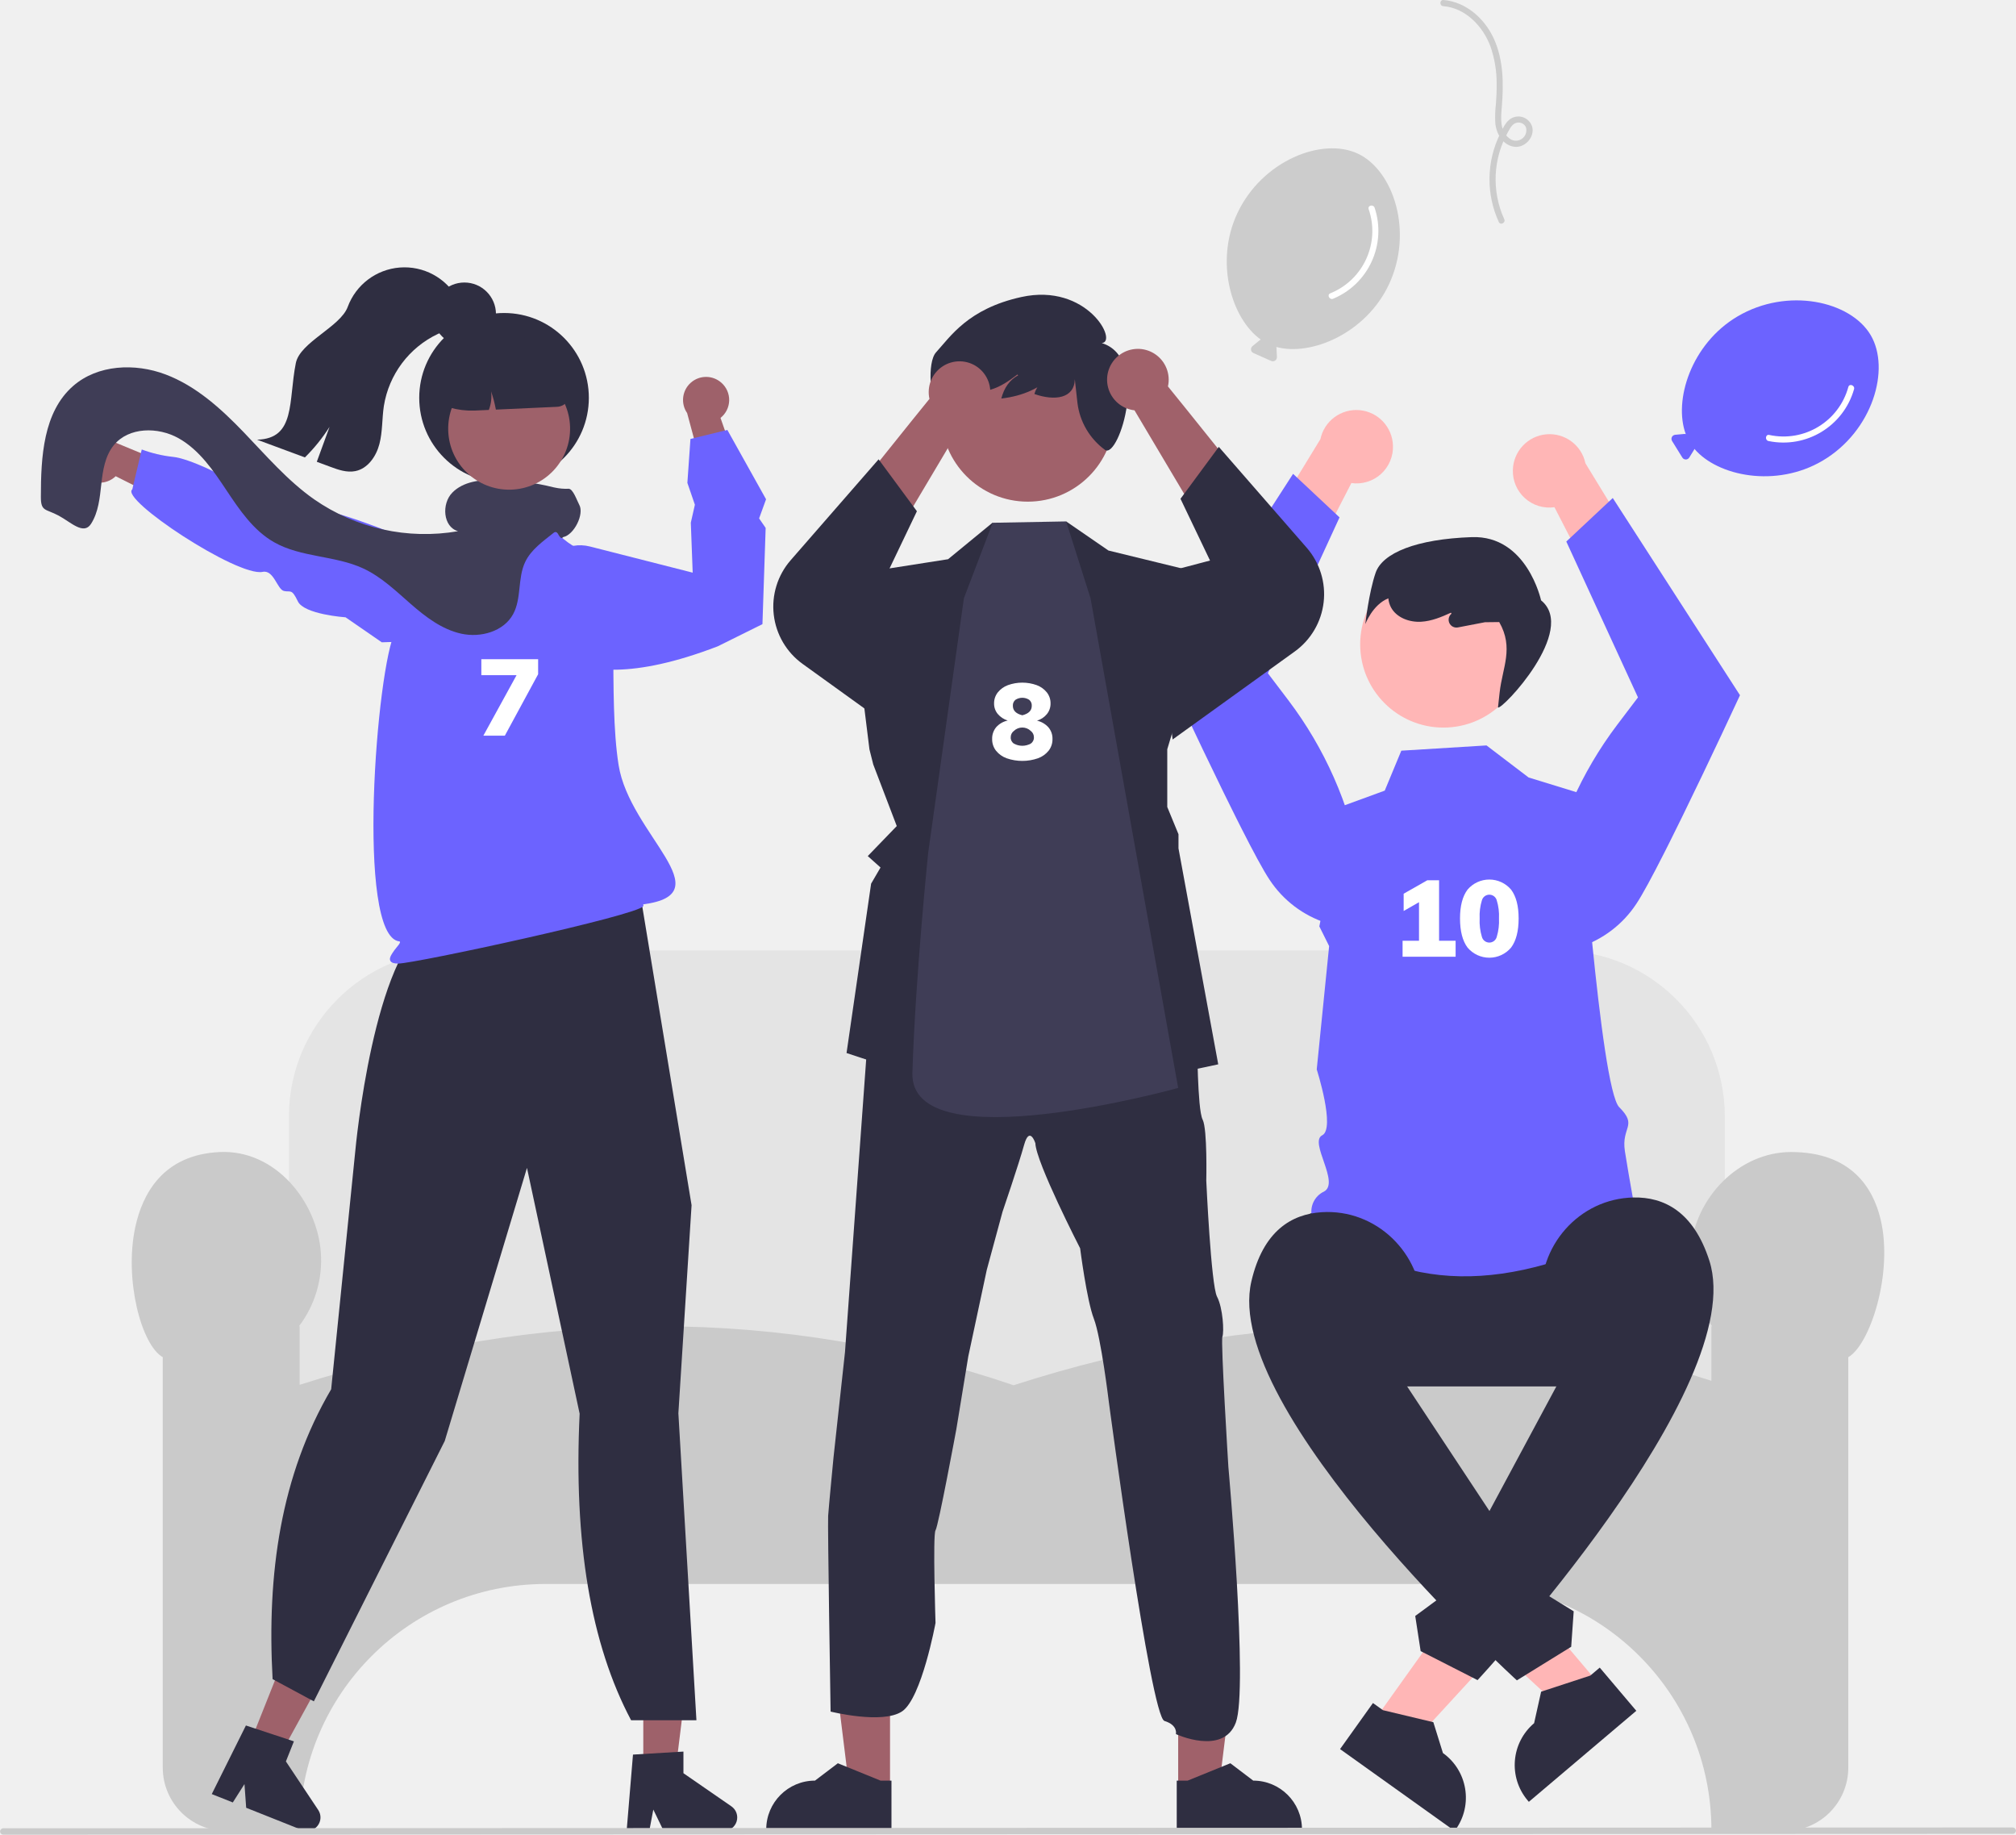
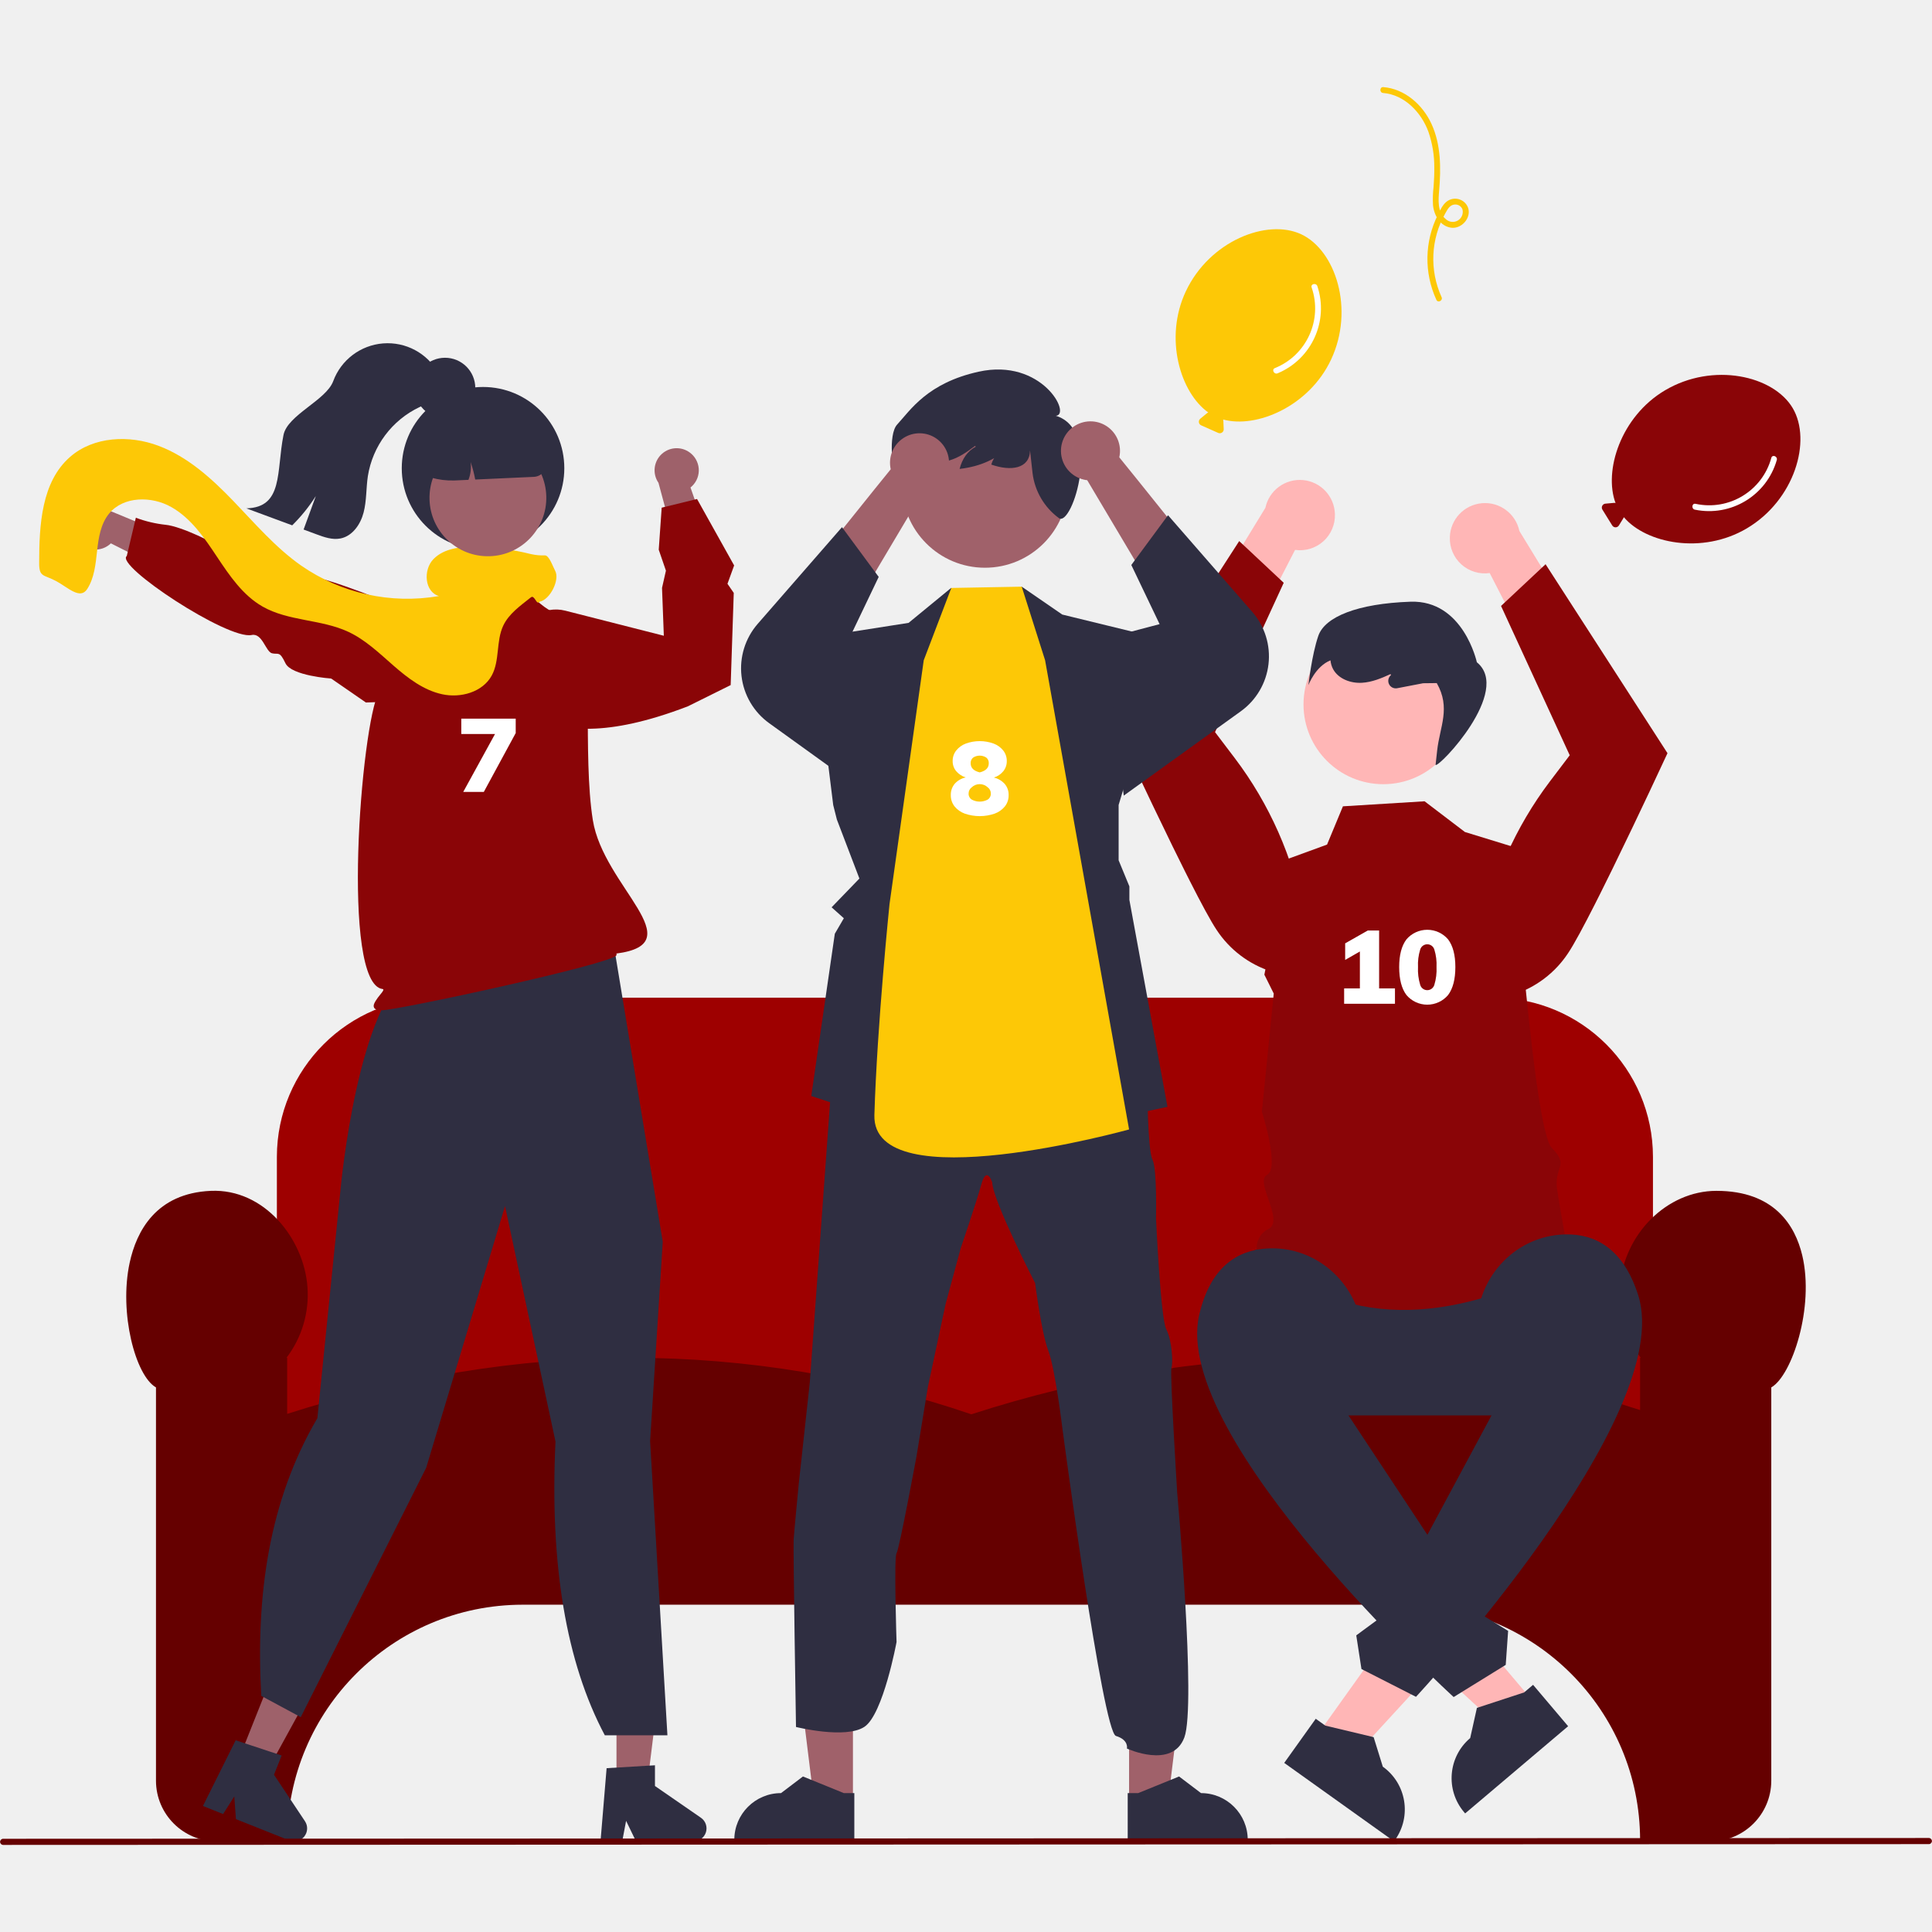
- <svg xmlns="http://www.w3.org/2000/svg" data-name="Layer 1" width="751.131" height="683.412" viewBox="0 0 751.131 683.412">
-   <path d="M874.578,687.361H323.579v-93.543h8.5v-69.626a61.944,61.944,0,0,1,61.874-61.874H805.204a61.944,61.944,0,0,1,61.874,61.874v69.626h7.5Z" transform="translate(-224.4343 -108.2938)" fill="#e4e4e4" />
-   <path d="M889.508,790.318h-27.429v-.5a91.604,91.604,0,0,0-91.5-91.5h-343a91.604,91.604,0,0,0-91.5,91.5v.5H308.649a23.597,23.597,0,0,1-23.571-23.571V613.836c-7.965-4.5-14.443-28.94-10.235-48.459,2.641-12.249,10.264-27.042,31.586-27.958,20.756-.893,36.161,18.593,37.538,37.351a40.454,40.454,0,0,1-8.148,27.548h.26v21.814c45.009-14.423,90.081-21.763,133.974-21.814a410.048,410.048,0,0,1,132.029,21.973c88.384-28.587,175.853-29.143,259.996-1.647V602.318h.26a40.454,40.454,0,0,1-8.148-27.548c1.509-20.574,18.339-37.329,37.516-37.351h.064c22.614,0,30.612,13.614,33.34,25.041,4.828,20.222-4.036,46.839-12.031,51.376V766.747A23.597,23.597,0,0,1,889.508,790.318Z" transform="translate(-224.4343 -108.2938)" fill="#cacaca" />
-   <polygon points="511.829 641.106 525.069 650.564 567.85 603.997 548.309 590.039 511.829 641.106" fill="#ffb6b6" />
-   <path d="M735.974,742.665,739.701,745.327l18.776,4.477,3.571,11.487.001.001a20.422,20.422,0,0,1,4.746,28.486l-.386.54-42.69-30.496Z" transform="translate(-224.4343 -108.2938)" fill="#2f2e41" />
-   <path d="M825.982,624.727H728.766a34.193,34.193,0,0,1,0-68.387H825.982a34.193,34.193,0,0,1,0,68.387Z" transform="translate(-224.4343 -108.2938)" fill="#2f2e41" />
-   <path d="M778.286,385.962l15.681,11.94,18.911,5.811s7.818,109.971,14.862,117.016.691,7.234,2.107,16.385,4.856,27.91,4.856,27.91c-47.55,25.17-88.543,25.846-121.471-3.608a8.202,8.202,0,0,1,4.475-9.257c6.128-3.252-5.649-18.429-.641-20.967s-2.036-24.552-2.036-24.552l4.621-45.93-3.651-7.342,8.91-44.925,15.46-5.646,6.176-14.879Z" transform="translate(-224.4343 -108.2938)" fill="#6c63ff" />
-   <path d="M788.109,283.29a13.593,13.593,0,0,0,15.497,13.939l22.099,42.955,12.312-21.876-22.873-37.437a13.667,13.667,0,0,0-27.035,2.419Z" transform="translate(-224.4343 -108.2938)" fill="#ffb6b6" />
-   <path d="M825.326,293.798l47.4,73.464-.156.338c-.179.387-10.913,23.569-21.313,44.802-1.602,3.27-3.195,6.493-4.741,9.581q-1.001,1.998-1.972,3.913c-4.368,8.612-8.185,15.73-10.463,19.111a40.122,40.122,0,0,1-21.261,16.128l-.219.056-.209-.087a20.361,20.361,0,0,1-12.117-22.398,144.22,144.22,0,0,1,26.761-60.504l7.684-10.129-26.704-58.057Z" transform="translate(-224.4343 -108.2938)" fill="#6c63ff" />
-   <path d="M743.433,274.29a13.593,13.593,0,0,1-15.497,13.939l-22.099,42.955L693.524,309.308l22.873-37.437a13.667,13.667,0,0,1,27.035,2.419Z" transform="translate(-224.4343 -108.2938)" fill="#ffb6b6" />
-   <path d="M706.216,284.798l-47.4,73.464.156.338c.179.387,10.913,23.569,21.313,44.802,1.602,3.27,3.195,6.493,4.741,9.581q1.001,1.998,1.972,3.913c4.368,8.612,8.185,15.73,10.463,19.111a40.122,40.122,0,0,0,21.261,16.128l.219.056.209-.087a20.361,20.361,0,0,0,12.117-22.398,144.22,144.22,0,0,0-26.761-60.504l-7.684-10.129,26.704-58.057Z" transform="translate(-224.4343 -108.2938)" fill="#6c63ff" />
-   <circle cx="537.799" cy="240.006" r="31.017" fill="#ffb6b6" />
-   <path d="M736.969,321.653c2.551-7.421,15.249-12.568,35.834-13.284,20.585-.716,25.806,23.543,25.806,23.543,13.742,11.148-14.674,40.993-16.049,39.918l.618-5.607c1.024-9.288,5.373-16.535-.158-26.214l-5.311.061-10.074,1.937a2.914,2.914,0,0,1-2.476-5.049l.092-.081-.229-.354c-3.549,1.628-7.206,3.138-11.085,3.366-4.365.257-9.137-1.481-11.227-5.321a8.941,8.941,0,0,1-1.003-3.402c-5.886,2.352-8.577,9.608-8.577,9.608S734.418,329.074,736.969,321.653Z" transform="translate(-224.4343 -108.2938)" fill="#2f2e41" />
-   <polygon points="596.305 627.912 583.887 638.426 537.423 595.534 555.749 580.016 596.305 627.912" fill="#ffb6b6" />
-   <path d="M834.098,745.56l-40.038,33.903-.429-.506a20.422,20.422,0,0,1,2.387-28.78l.001-.001,2.615-11.741,18.344-6.006,3.495-2.96Z" transform="translate(-224.4343 -108.2938)" fill="#2f2e41" />
-   <path d="M743.998,617.605l10.264-22.258c-.115-20.302-17.11-36.79-37.372-35.518-11.284.709-21.85,7.02-26.216,25.778-11.226,48.235,98.922,148.613,98.922,148.613L809.836,721.713l.933-13.214-11.335-6.986-.01-11.269-10.808-5.127Z" transform="translate(-224.4343 -108.2938)" fill="#2f2e41" />
-   <path d="M811.427,611.475l-12.686-18.654c-1.555-20.243,14.027-38.072,34.325-38.47,11.304-.222,22.354,5.2,28.247,23.535,15.154,47.149-86.367,156.244-86.367,156.244l-21.199-10.802L751.729,710.236l10.722-7.895-.917-11.232,10.35-5.998Z" transform="translate(-224.4343 -108.2938)" fill="#2f2e41" />
-   <path d="M766.774,458.717v5.96H747.014v-5.96h6.12V444.357l-5.72,3.28v-6.44l8.8-5h4.4v22.52Z" transform="translate(-224.4343 -108.2938)" fill="#fff" />
-   <path d="M771.233,461.277q-2.82-3.76-2.82-10.88,0-7,2.82-10.74a10.642,10.642,0,0,1,16.2,0q2.82,3.74,2.82,10.74,0,7.12-2.82,10.88a10.605,10.605,0,0,1-16.2,0Zm10.86-3.98a20.259,20.259,0,0,0,.84-6.9,19.59,19.59,0,0,0-.84-6.76,2.871,2.871,0,0,0-5.52,0,19.59,19.59,0,0,0-.84,6.76,20.259,20.259,0,0,0,.84,6.9,2.863,2.863,0,0,0,5.52,0Z" transform="translate(-224.4343 -108.2938)" fill="#fff" />
-   <polygon points="331.612 666.195 316.44 666.194 309.221 607.669 331.615 607.67 331.612 666.195" fill="#a0616a" />
-   <path d="M556.581,790.318l-46.659-.002v-.59a18.162,18.162,0,0,1,18.161-18.161h.001l8.523-6.466,15.902,6.467,4.073 0Z" transform="translate(-224.4343 -108.2938)" fill="#2f2e41" />
-   <polygon points="438.972 666.195 454.144 666.194 461.362 607.669 438.968 607.67 438.972 666.195" fill="#a0616a" />
-   <path d="M662.871,790.318l46.659-.002v-.59a18.162,18.162,0,0,0-18.161-18.161h-.001l-8.523-6.466L666.943,771.566l-4.073 0Z" transform="translate(-224.4343 -108.2938)" fill="#2f2e41" />
-   <path d="M532.988,672.956c.224-3.339,2.006-21.808,2.006-21.808l4.268-39.167L546.783,508.159l.491-6.796,39.401-7.564,26.929-12.91,32.008,10.232,24.923,9.346s.043,4.001.235,8.834c.256,6.327.704,14.083,1.771,16.1,1.782,3.564,1.334,22.693,1.334,22.693s1.771,38.921,4.001,43.189,2.678,13.155,2.006,14.937,2.23,48.524,2.23,48.524,7.448,82.716,2.775,95.188-22.332,4.302-22.332,4.302.854-3.329-4.268-4.897-20.72-118.855-20.72-118.855-2.902-24.048-5.569-30.941-5.121-26.257-5.121-26.257S610.403,541.234,610.19,534.106c0,0-2.155-6.668-4.193.672s-8.045,24.923-8.045,24.923L592.095,581.296,585.203,613.56,580.743,640.724s-6.679,36.051-7.746,37.609,0,34.494,0,34.494-5.164,28.049-12.462,32.947-26.632.078-26.632.078S532.764,676.295,532.988,672.956Z" transform="translate(-224.4343 -108.2938)" fill="#2f2e41" />
-   <polygon points="325.363 284.766 334.122 307.702 323.314 318.887 328.073 323.144 324.563 329.164 315.408 392.25 365.596 408.796 382.496 390.376 395.822 408.796 453.895 396.461 439.086 316.012 439.086 310.753 434.904 300.598 434.904 279.099 454.108 215.104 412.989 205.068 397.231 194.226 392.131 209.474 370.419 206.116 369.853 194.662 353.241 208.305 331.092 211.774 314.342 215.104 312.208 219.741 316.475 218.813 323.944 279.145 325.363 284.766" fill="#2f2e41" />
-   <path d="M583.57,331.133l10.718-28.111,27.377-.501,9.085,28.613,32.653,182.409s-100.035,27.858-99.021-5.629c1.067-35.208,5.881-81.977,5.881-81.977Z" transform="translate(-224.4343 -108.2938)" fill="#3f3d56" />
-   <circle cx="382.93" cy="154.614" r="32.251" fill="#a0616a" />
-   <path d="M573.212,239.512c5.251-5.715,11.818-16.176,31.71-20.568,24.579-5.428,36.194,16.776,29.996,17.14,18.125,5.489,6.482,42.997,1.286,39.851a1.527,1.527,0,0,1-.128-.1,25.531,25.531,0,0,1-10.198-17.42l-.986-8.876c-.141,7.222-7.522,8.177-15.063,5.517a9.461,9.461,0,0,1,6.684-6.581c-4.613,4.255-10.617,7.299-19.004,8.269,1.03-3.985,3.08-6.918,6.291-8.657l-.298-.292c-3.073,2.339-6.275,4.586-9.97,5.645-4.157,1.191-9.138.547-11.986-2.707a8.842,8.842,0,0,1-1.704-3.066c.616,5.719-3.22,12.248-6.2,11.127C571.162,258.313,569.717,243.317,573.212,239.512Z" transform="translate(-224.4343 -108.2938)" fill="#2f2e41" />
-   <path d="M647.128,261.13,676.459,310.475l21.679-10.239s-37.355-46.656-38.545-47.998a11.478,11.478,0,1,0-12.464,8.892Z" transform="translate(-224.4343 -108.2938)" fill="#a0616a" />
-   <path d="M661.329,383.755l45.52-32.792a26.308,26.308,0,0,0,4.453-38.633l-32.76-37.579-14.272,19.339,11,23-21.299,5.616Z" transform="translate(-224.4343 -108.2938)" fill="#2f2e41" />
-   <path d="M583.201,265.768l-29.331,49.345-21.679-10.239s37.355-46.656,38.545-47.998a11.478,11.478,0,1,1,12.464,8.892Z" transform="translate(-224.4343 -108.2938)" fill="#a0616a" />
-   <path d="M569,388.393,523.48,355.601a26.308,26.308,0,0,1-4.453-38.633L551.787,279.389l14.272,19.339-11,23,21.299,5.616Z" transform="translate(-224.4343 -108.2938)" fill="#2f2e41" />
-   <path d="M615.054,379.212a6.44,6.44,0,0,1,1.52,4.36,6.864,6.864,0,0,1-1.44,4.36,9.039,9.039,0,0,1-3.98,2.82,17.771,17.771,0,0,1-11.64,0,9.036,9.036,0,0,1-3.98-2.82,6.864,6.864,0,0,1-1.44-4.36,6.567,6.567,0,0,1,1.52-4.42,7.936,7.936,0,0,1,4.28-2.46,7.974,7.974,0,0,1-3.72-2.46,5.963,5.963,0,0,1-1.36-3.9,6.485,6.485,0,0,1,1.38-4.12,8.726,8.726,0,0,1,3.76-2.7,15.866,15.866,0,0,1,10.76,0,8.729,8.729,0,0,1,3.76,2.7,6.485,6.485,0,0,1,1.38,4.12,6.125,6.125,0,0,1-1.38,3.98,7.483,7.483,0,0,1-3.66,2.42A8.199,8.199,0,0,1,615.054,379.212Zm-6.6,6.08a2.616,2.616,0,0,0,1.2-2.32,2.921,2.921,0,0,0-1.16-2.4,4.54,4.54,0,0,0-6.32,0,2.919,2.919,0,0,0-1.16,2.4,2.616,2.616,0,0,0,1.2,2.32,6.482,6.482,0,0,0,6.24,0Zm-5.66-16.34a2.65,2.65,0,0,0-.98,2.26q0,2.64,3.52,3.52,3.519-.879,3.52-3.52a2.651,2.651,0,0,0-.98-2.26,4.728,4.728,0,0,0-5.08,0Z" transform="translate(-224.4343 -108.2938)" fill="#fff" />
-   <path d="M254.515,284.343a8.539,8.539,0,0,0,13.024,1.339l27.114,13.622-1.847-15.66-25.465-10.535a8.585,8.585,0,0,0-12.826,11.234Z" transform="translate(-224.4343 -108.2938)" fill="#9e616a" />
-   <path d="M366.685,347.55l-13.5-9.311s-15.46-1.048-17.785-5.963-2.717-3.262-5.196-3.85-3.758-7.985-7.913-7.113c-9.348,1.963-53.312-27.087-48.567-30.717l3.527-14.872a47.888,47.888,0,0,0,11.567,2.743c5.979.545,20.068,7.377,22.154,9.618s5.783,1.372,10.741,2.547,6.692,9.15,14.914,7.028c11.569-2.986,71.503,25.442,77.987,28.095,7.116,2.912,12.086,11.593,12.086,11.593l-1.959,8.262Z" transform="translate(-224.4343 -108.2938)" fill="#6c63ff" />
-   <polygon points="239.681 661.637 251.447 661.637 257.046 616.254 239.68 616.254 239.681 661.637" fill="#9e616a" />
-   <path d="M460.275,761.872l18.798-1.122v8.054L496.944,781.147a5.031,5.031,0,0,1-2.859,9.171H471.706l-3.857-7.966-1.506,7.966h-8.438Z" transform="translate(-224.4343 -108.2938)" fill="#2f2e41" />
-   <polygon points="92.211 651.641 103.143 655.993 125.13 615.898 108.996 609.476 92.211 651.641" fill="#9e616a" />
-   <path d="M316.058,751.028l17.88,5.91-2.979,7.483,12.04,18.077a5.031,5.031,0,0,1-6.048,7.463l-20.793-8.277-.638-8.828L311.175,779.7l-7.84-3.121Z" transform="translate(-224.4343 -108.2938)" fill="#2f2e41" />
-   <path d="M440.398,634.886l-19.62-91.562L390.139,645.057l-48.514,96.469-.257.512-15.367-8.274c-2.169-39.171,2.982-75.877,21.822-107.974l8.921-88.099c.273-3.01,6.928-73.681,27.999-86.213l6.171-14.071,61.375-15.158.223.252a46.921,46.921,0,0,1,11.243,23.566L482.095,557.169l.01.062L477.188,634.737l6.726,114.346-24.338,0Q436.991,706.587,440.398,634.886Z" transform="translate(-224.4343 -108.2938)" fill="#2f2e41" />
-   <path d="M493.233,250.878a8.539,8.539,0,0,1-.347,13.088L502.908,292.607l-15.292-3.846-7.173-26.608a8.585,8.585,0,0,1,12.79-11.275Z" transform="translate(-224.4343 -108.2938)" fill="#9e616a" />
-   <path d="M372.823,467.217c-1.653,0-2.592-.324-2.955-1.019-.533-1.02.392-2.353,1.464-3.897.748-1.076,2.931-3.214,1.857-3.346-16.281-1.988-8.466-102.369-1.41-115.638,1.434-2.696-.083-6.832,1.531-11.407,4.41-12.495,10.43-16.335,22.422-23.984q1.46-.932,3.041-1.946c1.363-.876,1.287-3.781,1.207-6.857-.089-3.419-.182-6.954,1.493-9.164l.109-.144.176-.041c4.051-.936,17.675-2.675,25.744.013l.111.038.083.083c1.917,1.917,2.091,5.629,2.26,9.219.138,2.948.269,5.731,1.354,6.94,8.29,9.241,17.692,9.061,17.788,9.059l.466-.014.046.463c5.812,11.063,1.261,52.148,5.301,77.669,4.104,25.928,39.157,47.999,9.143,51.918a.65.65,0,0,1,.02.674C462.261,449.225,379.053,467.217,372.823,467.217Zm90.397-21.51Z" transform="translate(-224.4343 -108.2938)" fill="#6c63ff" />
-   <path d="M508.509,340.786l-16.659,8.263c-32.102,12.331-48.879,9.328-57.308,4.64-8.994-5.002-10.553-12.671-10.614-12.995l-.005-.156,2.055-16.278a14.705,14.705,0,0,1,18.215-12.408l38.327,9.754-.699-18.605,1.516-6.699-2.796-8.143,1.146-16.354,13.748-3.365,14.421,25.83-2.591,7.129,2.441,3.549-.005.165Z" transform="translate(-224.4343 -108.2938)" fill="#6c63ff" />
-   <path d="M424.934,353.838v5.6l-12.4,22.88h-8l12.36-22.52H403.774v-5.96Z" transform="translate(-224.4343 -108.2938)" fill="#fff" />
-   <path d="M974.375,791.399l-748.75.307a1.191,1.191,0,0,1,0-2.381l748.75-.307a1.191,1.191,0,0,1,0,2.381Z" transform="translate(-224.4343 -108.2938)" fill="#cacaca" />
-   <path d="M741.917,214.269c9.211-19.584,1.757-42.478-11.552-48.738s-35.697,2.598-44.908,22.183c-8.526,18.128-2.175,39.36,8.757,47.095a1.503,1.503,0,0,0-.506.262l-2.627,2.163a1.522,1.522,0,0,0,.35,2.565l6.625,2.944a1.522,1.522,0,0,0,2.138-1.46l-.155-3.399a1.506,1.506,0,0,0-.065-.348C712.916,241.092,733.373,232.436,741.917,214.269Z" transform="translate(-224.4343 -108.2938)" fill="#ccc" />
-   <path d="M734.373,186.181a25.037,25.037,0,0,1-14.302,31.376c-1.355.564-.273,2.575,1.073,2.015a27.376,27.376,0,0,0,15.457-33.89C736.141,184.299,733.909,184.788,734.373,186.181Z" transform="translate(-224.4343 -108.2938)" fill="#fff" />
-   <path d="M903.524,279.89c18.638-11,25.366-34.118,17.89-46.784s-30.966-17.949-49.604-6.948c-17.252,10.182-23.956,31.305-19.275,43.852a1.503,1.503,0,0,0-.566-.069l-3.389.309a1.522,1.522,0,0,0-1.155,2.317l3.818,6.163a1.522,1.522,0,0,0,2.589-.003l1.786-2.897a1.506,1.506,0,0,0,.142-.325C864.454,285.732,886.235,290.095,903.524,279.89Z" transform="translate(-224.4343 -108.2938)" fill="#6c63ff" />
-   <path d="M913.1,252.429A25.037,25.037,0,0,1,883.617,270.309c-1.438-.297-1.676,1.974-.247,2.269a27.376,27.376,0,0,0,31.853-19.308C915.621,251.869,913.502,251.017,913.1,252.429Z" transform="translate(-224.4343 -108.2938)" fill="#fff" />
-   <path d="M784.89,189.939a35.915,35.915,0,0,1,1.48-32.616c.8-1.39,1.597-3.072,3.351-3.339a2.976,2.976,0,0,1,3.268,1.754,3.9,3.9,0,0,1-6.445,3.889c-3.326-2.679-2.903-7.395-2.584-11.191.729-8.649.717-17.729-2.962-25.779-3.405-7.448-10.354-13.678-18.748-14.358-1.469-.119-1.552,2.163-.09,2.281,8.325.675,14.839,7.533,17.606,15.04a41.895,41.895,0,0,1,2.299,14.054c.026,2.454-.087,4.908-.276,7.355a40.593,40.593,0,0,0-.224,7.189c.391,3.914,2.759,8.11,6.99,8.735,3.948.583,7.804-3.546,6.736-7.471a5.358,5.358,0,0,0-8.577-2.543c-1.482,1.238-2.446,3.364-3.292,5.063a38.2,38.2,0,0,0-.546,33.011c.626,1.33,2.639.254,2.015-1.073Z" transform="translate(-224.4343 -108.2938)" fill="#ccc" />
-   <path d="M440.271,296.354c-.86-1.57-2.34-6.06-4-6a19.799,19.799,0,0,1-5.06-.43c-.18-.03-.36-.07-.53-.11a94.476,94.476,0,0,0-21.43-2.8c-5.83-.08-12.23.62-16.3,4.79-4.07,4.17-3.47,12.77,2.14,14.36a72.329,72.329,0,0,1-53.64-11.89c-9.93-6.98-17.89-16.33-26.31-25.07-8.42-8.75-17.7-17.16-29.05-21.44-11.36-4.29-25.25-3.69-34.4,4.3-11.16,9.74-12.02,26.5-12.03,41.31-.01,5.54,1.72,4.37,6.61,6.98,4.54,2.42,9.31,7.4,12.08,3.07,2.77-4.33,3.26-9.68,3.83-14.79.56-5.11,1.39-10.49,4.63-14.48,5.57-6.86,16.54-6.93,24.23-2.58,7.69,4.35,12.86,11.96,17.75,19.32,4.89,7.35,10.05,14.98,17.73,19.36,10.09,5.75,22.76,4.9,33.29,9.8,6.69,3.12,12.1,8.35,17.65,13.2,5.56,4.85,11.65,9.52,18.86,11.09,7.2,1.58,15.75-.8,19.29-7.27,3.19-5.85,1.63-13.34,4.47-19.38,2.19-4.66,6.66-7.75,10.69-10.97,1.66-1.33,2.09,3.25,3.5,1.63C438.341,307.544,442.161,299.804,440.271,296.354Z" transform="translate(-224.4343 -108.2938)" fill="#3f3d56" />
-   <circle cx="187.797" cy="148.188" r="31.598" fill="#2f2e41" />
-   <circle cx="414.132" cy="267.99" r="22.708" transform="translate(-231.8582 -96.45725) rotate(-1.62294)" fill="#9e616a" />
-   <path d="M414.352,233.358l-9.205.261a21.91,21.91,0,0,0-21.264,22.496l.006.204.168.105a29.052,29.052,0,0,0,16.906,4.81l.517-.015,5.086-.23a14.052,14.052,0,0,0,.832-6.929,46.742,46.742,0,0,1,1.794,6.808l22.822-1.039a5.097,5.097,0,0,0,4.843-5.214A21.91,21.91,0,0,0,414.352,233.358Z" transform="translate(-224.4343 -108.2938)" fill="#2f2e41" />
-   <path d="M396.008,227.66c-2.078,2.562-5.414,3.63-8.411,5.017a35.969,35.969,0,0,0-20.144,26.859c-.706,4.705-.459,9.547-1.655,14.148-1.188,4.601-4.323,9.17-8.982,10.095-3.152.631-6.363-.502-9.376-1.626q-2.486-.918-4.972-1.844,2.382-6.506,4.755-13.012a65.232,65.232,0,0,1-9.181,11.38q-8.91-3.302-17.835-6.604c14.476-.355,11.608-14.336,14.447-28.526,1.56-7.797,16.568-13.472,19.331-20.927a22.557,22.557,0,0,1,40.84-3.213C397.83,220.507,398.047,225.131,396.008,227.66Z" transform="translate(-224.4343 -108.2938)" fill="#2f2e41" />
-   <circle cx="173.021" cy="116.998" r="11.766" fill="#2f2e41" />
+ <svg xmlns="http://www.w3.org/2000/svg" id="SvgjsSvg1112" width="288" height="288" version="1.1">
+   <defs id="SvgjsDefs1113" />
+   <g id="SvgjsG1114">
+     <svg width="288" height="288" data-name="Layer 1" viewBox="0 0 751.131 683.412">
+       <path fill="#9e0000" d="M874.578,687.361H323.579v-93.543h8.5v-69.626a61.944,61.944,0,0,1,61.874-61.874H805.204a61.944,61.944,0,0,1,61.874,61.874v69.626h7.5Z" transform="translate(-224.434 -108.294)" class="colore4e4e4 svgShape" />
+       <path fill="#650000" d="M889.508,790.318h-27.429v-.5a91.604,91.604,0,0,0-91.5-91.5h-343a91.604,91.604,0,0,0-91.5,91.5v.5H308.649a23.597,23.597,0,0,1-23.571-23.571V613.836c-7.965-4.5-14.443-28.94-10.235-48.459,2.641-12.249,10.264-27.042,31.586-27.958,20.756-.893,36.161,18.593,37.538,37.351a40.454,40.454,0,0,1-8.148,27.548h.26v21.814c45.009-14.423,90.081-21.763,133.974-21.814a410.048,410.048,0,0,1,132.029,21.973c88.384-28.587,175.853-29.143,259.996-1.647V602.318h.26a40.454,40.454,0,0,1-8.148-27.548c1.509-20.574,18.339-37.329,37.516-37.351h.064c22.614,0,30.612,13.614,33.34,25.041,4.828,20.222-4.036,46.839-12.031,51.376V766.747A23.597,23.597,0,0,1,889.508,790.318Z" transform="translate(-224.434 -108.294)" class="colorcacaca svgShape" />
+       <polygon fill="#ffb6b6" points="511.829 641.106 525.069 650.564 567.85 603.997 548.309 590.039 511.829 641.106" class="colorffb6b6 svgShape" />
+       <path fill="#2f2e41" d="M735.974 742.665L739.701 745.327l18.776 4.477 3.571 11.487.001.001a20.422 20.422 0 014.746 28.486l-.386.54-42.69-30.496zM825.982 624.727H728.766a34.193 34.193 0 010-68.387H825.982a34.193 34.193 0 010 68.387z" transform="translate(-224.434 -108.294)" class="color2f2e41 svgShape" />
+       <path fill="#8a0507" d="M778.286,385.962l15.681,11.94,18.911,5.811s7.818,109.971,14.862,117.016.691,7.234,2.107,16.385,4.856,27.91,4.856,27.91c-47.55,25.17-88.543,25.846-121.471-3.608a8.202,8.202,0,0,1,4.475-9.257c6.128-3.252-5.649-18.429-.641-20.967s-2.036-24.552-2.036-24.552l4.621-45.93-3.651-7.342,8.91-44.925,15.46-5.646,6.176-14.879Z" transform="translate(-224.434 -108.294)" class="color6c63ff svgShape" />
+       <path fill="#ffb6b6" d="M788.109,283.29a13.593,13.593,0,0,0,15.497,13.939l22.099,42.955,12.312-21.876-22.873-37.437a13.667,13.667,0,0,0-27.035,2.419Z" transform="translate(-224.434 -108.294)" class="colorffb6b6 svgShape" />
+       <path fill="#8a0507" d="M825.326,293.798l47.4,73.464-.156.338c-.179.387-10.913,23.569-21.313,44.802-1.602,3.27-3.195,6.493-4.741,9.581q-1.001,1.998-1.972,3.913c-4.368,8.612-8.185,15.73-10.463,19.111a40.122,40.122,0,0,1-21.261,16.128l-.219.056-.209-.087a20.361,20.361,0,0,1-12.117-22.398,144.22,144.22,0,0,1,26.761-60.504l7.684-10.129-26.704-58.057Z" transform="translate(-224.434 -108.294)" class="color6c63ff svgShape" />
+       <path fill="#ffb6b6" d="M743.433,274.29a13.593,13.593,0,0,1-15.497,13.939l-22.099,42.955L693.524,309.308l22.873-37.437a13.667,13.667,0,0,1,27.035,2.419Z" transform="translate(-224.434 -108.294)" class="colorffb6b6 svgShape" />
+       <path fill="#8a0507" d="M706.216,284.798l-47.4,73.464.156.338c.179.387,10.913,23.569,21.313,44.802,1.602,3.27,3.195,6.493,4.741,9.581q1.001,1.998,1.972,3.913c4.368,8.612,8.185,15.73,10.463,19.111a40.122,40.122,0,0,0,21.261,16.128l.219.056.209-.087a20.361,20.361,0,0,0,12.117-22.398,144.22,144.22,0,0,0-26.761-60.504l-7.684-10.129,26.704-58.057Z" transform="translate(-224.434 -108.294)" class="color6c63ff svgShape" />
+       <circle cx="537.799" cy="240.006" r="31.017" fill="#ffb6b6" class="colorffb6b6 svgShape" />
+       <path fill="#2f2e41" d="M736.969,321.653c2.551-7.421,15.249-12.568,35.834-13.284,20.585-.716,25.806,23.543,25.806,23.543,13.742,11.148-14.674,40.993-16.049,39.918l.618-5.607c1.024-9.288,5.373-16.535-.158-26.214l-5.311.061-10.074,1.937a2.914,2.914,0,0,1-2.476-5.049l.092-.081-.229-.354c-3.549,1.628-7.206,3.138-11.085,3.366-4.365.257-9.137-1.481-11.227-5.321a8.941,8.941,0,0,1-1.003-3.402c-5.886,2.352-8.577,9.608-8.577,9.608S734.418,329.074,736.969,321.653Z" transform="translate(-224.434 -108.294)" class="color2f2e41 svgShape" />
+       <polygon fill="#ffb6b6" points="596.305 627.912 583.887 638.426 537.423 595.534 555.749 580.016 596.305 627.912" class="colorffb6b6 svgShape" />
+       <path fill="#2f2e41" d="M834.098 745.56l-40.038 33.903-.429-.506a20.422 20.422 0 012.387-28.78l.001-.001 2.615-11.741 18.344-6.006 3.495-2.96zM743.998 617.605l10.264-22.258c-.115-20.302-17.11-36.79-37.372-35.518-11.284.709-21.85 7.02-26.216 25.778-11.226 48.235 98.922 148.613 98.922 148.613L809.836 721.713l.933-13.214-11.335-6.986-.01-11.269-10.808-5.127z" transform="translate(-224.434 -108.294)" class="color2f2e41 svgShape" />
+       <path fill="#2f2e41" d="M811.427,611.475l-12.686-18.654c-1.555-20.243,14.027-38.072,34.325-38.47,11.304-.222,22.354,5.2,28.247,23.535,15.154,47.149-86.367,156.244-86.367,156.244l-21.199-10.802L751.729,710.236l10.722-7.895-.917-11.232,10.35-5.998Z" transform="translate(-224.434 -108.294)" class="color2f2e41 svgShape" />
+       <path fill="#ffffff" d="M766.774 458.717v5.96H747.014v-5.96h6.12V444.357l-5.72 3.28v-6.44l8.8-5h4.4v22.52zM771.233 461.277q-2.82-3.76-2.82-10.88 0-7 2.82-10.74a10.642 10.642 0 0116.2 0q2.82 3.74 2.82 10.74 0 7.12-2.82 10.88a10.605 10.605 0 01-16.2 0zm10.86-3.98a20.259 20.259 0 00.84-6.9 19.59 19.59 0 00-.84-6.76 2.871 2.871 0 00-5.52 0 19.59 19.59 0 00-.84 6.76 20.259 20.259 0 00.84 6.9 2.863 2.863 0 005.52 0z" transform="translate(-224.434 -108.294)" class="colorfff svgShape" />
+       <polygon fill="#a0616a" points="331.612 666.195 316.44 666.194 309.221 607.669 331.615 607.67 331.612 666.195" class="colora0616a svgShape" />
+       <path fill="#2f2e41" d="M556.581,790.318l-46.659-.002v-.59a18.162,18.162,0,0,1,18.161-18.161h.001l8.523-6.466,15.902,6.467,4.073 0Z" transform="translate(-224.434 -108.294)" class="color2f2e41 svgShape" />
+       <polygon fill="#a0616a" points="438.972 666.195 454.144 666.194 461.362 607.669 438.968 607.67 438.972 666.195" class="colora0616a svgShape" />
+       <path fill="#2f2e41" d="M662.871 790.318l46.659-.002v-.59a18.162 18.162 0 00-18.161-18.161h-.001l-8.523-6.466L666.943 771.566l-4.073 0zM532.988 672.956c.224-3.339 2.006-21.808 2.006-21.808l4.268-39.167L546.783 508.159l.491-6.796 39.401-7.564 26.929-12.91 32.008 10.232 24.923 9.346s.043 4.001.235 8.834c.256 6.327.704 14.083 1.771 16.1 1.782 3.564 1.334 22.693 1.334 22.693s1.771 38.921 4.001 43.189 2.678 13.155 2.006 14.937 2.23 48.524 2.23 48.524 7.448 82.716 2.775 95.188-22.332 4.302-22.332 4.302.854-3.329-4.268-4.897-20.72-118.855-20.72-118.855-2.902-24.048-5.569-30.941-5.121-26.257-5.121-26.257S610.403 541.234 610.19 534.106c0 0-2.155-6.668-4.193.672s-8.045 24.923-8.045 24.923L592.095 581.296 585.203 613.56 580.743 640.724s-6.679 36.051-7.746 37.609 0 34.494 0 34.494-5.164 28.049-12.462 32.947-26.632.078-26.632.078S532.764 676.295 532.988 672.956z" transform="translate(-224.434 -108.294)" class="color2f2e41 svgShape" />
+       <polygon fill="#2f2e41" points="325.363 284.766 334.122 307.702 323.314 318.887 328.073 323.144 324.563 329.164 315.408 392.25 365.596 408.796 382.496 390.376 395.822 408.796 453.895 396.461 439.086 316.012 439.086 310.753 434.904 300.598 434.904 279.099 454.108 215.104 412.989 205.068 397.231 194.226 392.131 209.474 370.419 206.116 369.853 194.662 353.241 208.305 331.092 211.774 314.342 215.104 312.208 219.741 316.475 218.813 323.944 279.145 325.363 284.766" class="color2f2e41 svgShape" />
+       <path fill="#fdc806" d="M583.57,331.133l10.718-28.111,27.377-.501,9.085,28.613,32.653,182.409s-100.035,27.858-99.021-5.629c1.067-35.208,5.881-81.977,5.881-81.977Z" transform="translate(-224.434 -108.294)" class="color3f3d56 svgShape" />
+       <circle cx="382.93" cy="154.614" r="32.251" fill="#a0616a" class="colora0616a svgShape" />
+       <path fill="#2f2e41" d="M573.212,239.512c5.251-5.715,11.818-16.176,31.71-20.568,24.579-5.428,36.194,16.776,29.996,17.14,18.125,5.489,6.482,42.997,1.286,39.851a1.527,1.527,0,0,1-.128-.1,25.531,25.531,0,0,1-10.198-17.42l-.986-8.876c-.141,7.222-7.522,8.177-15.063,5.517a9.461,9.461,0,0,1,6.684-6.581c-4.613,4.255-10.617,7.299-19.004,8.269,1.03-3.985,3.08-6.918,6.291-8.657l-.298-.292c-3.073,2.339-6.275,4.586-9.97,5.645-4.157,1.191-9.138.547-11.986-2.707a8.842,8.842,0,0,1-1.704-3.066c.616,5.719-3.22,12.248-6.2,11.127C571.162,258.313,569.717,243.317,573.212,239.512Z" transform="translate(-224.434 -108.294)" class="color2f2e41 svgShape" />
+       <path fill="#a0616a" d="M647.128,261.13,676.459,310.475l21.679-10.239s-37.355-46.656-38.545-47.998a11.478,11.478,0,1,0-12.464,8.892Z" transform="translate(-224.434 -108.294)" class="colora0616a svgShape" />
+       <path fill="#2f2e41" d="M661.329,383.755l45.52-32.792a26.308,26.308,0,0,0,4.453-38.633l-32.76-37.579-14.272,19.339,11,23-21.299,5.616Z" transform="translate(-224.434 -108.294)" class="color2f2e41 svgShape" />
+       <path fill="#a0616a" d="M583.201,265.768l-29.331,49.345-21.679-10.239s37.355-46.656,38.545-47.998a11.478,11.478,0,1,1,12.464,8.892Z" transform="translate(-224.434 -108.294)" class="colora0616a svgShape" />
+       <path fill="#2f2e41" d="M569,388.393,523.48,355.601a26.308,26.308,0,0,1-4.453-38.633L551.787,279.389l14.272,19.339-11,23,21.299,5.616Z" transform="translate(-224.434 -108.294)" class="color2f2e41 svgShape" />
+       <path fill="#ffffff" d="M615.054,379.212a6.44,6.44,0,0,1,1.52,4.36,6.864,6.864,0,0,1-1.44,4.36,9.039,9.039,0,0,1-3.98,2.82,17.771,17.771,0,0,1-11.64,0,9.036,9.036,0,0,1-3.98-2.82,6.864,6.864,0,0,1-1.44-4.36,6.567,6.567,0,0,1,1.52-4.42,7.936,7.936,0,0,1,4.28-2.46,7.974,7.974,0,0,1-3.72-2.46,5.963,5.963,0,0,1-1.36-3.9,6.485,6.485,0,0,1,1.38-4.12,8.726,8.726,0,0,1,3.76-2.7,15.866,15.866,0,0,1,10.76,0,8.729,8.729,0,0,1,3.76,2.7,6.485,6.485,0,0,1,1.38,4.12,6.125,6.125,0,0,1-1.38,3.98,7.483,7.483,0,0,1-3.66,2.42A8.199,8.199,0,0,1,615.054,379.212Zm-6.6,6.08a2.616,2.616,0,0,0,1.2-2.32,2.921,2.921,0,0,0-1.16-2.4,4.54,4.54,0,0,0-6.32,0,2.919,2.919,0,0,0-1.16,2.4,2.616,2.616,0,0,0,1.2,2.32,6.482,6.482,0,0,0,6.24,0Zm-5.66-16.34a2.65,2.65,0,0,0-.98,2.26q0,2.64,3.52,3.52,3.519-.879,3.52-3.52a2.651,2.651,0,0,0-.98-2.26,4.728,4.728,0,0,0-5.08,0Z" transform="translate(-224.434 -108.294)" class="colorfff svgShape" />
+       <path fill="#9e616a" d="M254.515,284.343a8.539,8.539,0,0,0,13.024,1.339l27.114,13.622-1.847-15.66-25.465-10.535a8.585,8.585,0,0,0-12.826,11.234Z" transform="translate(-224.434 -108.294)" class="color9e616a svgShape" />
+       <path fill="#8a0507" d="M366.685,347.55l-13.5-9.311s-15.46-1.048-17.785-5.963-2.717-3.262-5.196-3.85-3.758-7.985-7.913-7.113c-9.348,1.963-53.312-27.087-48.567-30.717l3.527-14.872a47.888,47.888,0,0,0,11.567,2.743c5.979.545,20.068,7.377,22.154,9.618s5.783,1.372,10.741,2.547,6.692,9.15,14.914,7.028c11.569-2.986,71.503,25.442,77.987,28.095,7.116,2.912,12.086,11.593,12.086,11.593l-1.959,8.262Z" transform="translate(-224.434 -108.294)" class="color6c63ff svgShape" />
+       <polygon fill="#9e616a" points="239.681 661.637 251.447 661.637 257.046 616.254 239.68 616.254 239.681 661.637" class="color9e616a svgShape" />
+       <path fill="#2f2e41" d="M460.275,761.872l18.798-1.122v8.054L496.944,781.147a5.031,5.031,0,0,1-2.859,9.171H471.706l-3.857-7.966-1.506,7.966h-8.438Z" transform="translate(-224.434 -108.294)" class="color2f2e41 svgShape" />
+       <polygon fill="#9e616a" points="92.211 651.641 103.143 655.993 125.13 615.898 108.996 609.476 92.211 651.641" class="color9e616a svgShape" />
+       <path fill="#2f2e41" d="M316.058 751.028l17.88 5.91-2.979 7.483 12.04 18.077a5.031 5.031 0 01-6.048 7.463l-20.793-8.277-.638-8.828L311.175 779.7l-7.84-3.121zM440.398 634.886l-19.62-91.562L390.139 645.057l-48.514 96.469-.257.512-15.367-8.274c-2.169-39.171 2.982-75.877 21.822-107.974l8.921-88.099c.273-3.01 6.928-73.681 27.999-86.213l6.171-14.071 61.375-15.158.223.252a46.921 46.921 0 0111.243 23.566L482.095 557.169l.01.062L477.188 634.737l6.726 114.346-24.338 0Q436.991 706.587 440.398 634.886z" transform="translate(-224.434 -108.294)" class="color2f2e41 svgShape" />
+       <path fill="#9e616a" d="M493.233,250.878a8.539,8.539,0,0,1-.347,13.088L502.908,292.607l-15.292-3.846-7.173-26.608a8.585,8.585,0,0,1,12.79-11.275Z" transform="translate(-224.434 -108.294)" class="color9e616a svgShape" />
+       <path fill="#8a0507" d="M372.823,467.217c-1.653,0-2.592-.324-2.955-1.019-.533-1.02.392-2.353,1.464-3.897.748-1.076,2.931-3.214,1.857-3.346-16.281-1.988-8.466-102.369-1.41-115.638,1.434-2.696-.083-6.832,1.531-11.407,4.41-12.495,10.43-16.335,22.422-23.984q1.46-.932,3.041-1.946c1.363-.876,1.287-3.781,1.207-6.857-.089-3.419-.182-6.954,1.493-9.164l.109-.144.176-.041c4.051-.936,17.675-2.675,25.744.013l.111.038.083.083c1.917,1.917,2.091,5.629,2.26,9.219.138,2.948.269,5.731,1.354,6.94,8.29,9.241,17.692,9.061,17.788,9.059l.466-.014.046.463c5.812,11.063,1.261,52.148,5.301,77.669,4.104,25.928,39.157,47.999,9.143,51.918a.65.65,0,0,1,.02.674C462.261,449.225,379.053,467.217,372.823,467.217Zm90.397-21.51Z" transform="translate(-224.434 -108.294)" class="color6c63ff svgShape" />
+       <path fill="#8a0507" d="M508.509,340.786l-16.659,8.263c-32.102,12.331-48.879,9.328-57.308,4.64-8.994-5.002-10.553-12.671-10.614-12.995l-.005-.156,2.055-16.278a14.705,14.705,0,0,1,18.215-12.408l38.327,9.754-.699-18.605,1.516-6.699-2.796-8.143,1.146-16.354,13.748-3.365,14.421,25.83-2.591,7.129,2.441,3.549-.005.165Z" transform="translate(-224.434 -108.294)" class="color6c63ff svgShape" />
+       <path fill="#ffffff" d="M424.934,353.838v5.6l-12.4,22.88h-8l12.36-22.52H403.774v-5.96Z" transform="translate(-224.434 -108.294)" class="colorfff svgShape" />
+       <path fill="#650000" d="M974.375,791.399l-748.75.307a1.191,1.191,0,0,1,0-2.381l748.75-.307a1.191,1.191,0,0,1,0,2.381Z" transform="translate(-224.434 -108.294)" class="colorcacaca svgShape" />
+       <path fill="#fdc806" d="M741.917,214.269c9.211-19.584,1.757-42.478-11.552-48.738s-35.697,2.598-44.908,22.183c-8.526,18.128-2.175,39.36,8.757,47.095a1.503,1.503,0,0,0-.506.262l-2.627,2.163a1.522,1.522,0,0,0,.35,2.565l6.625,2.944a1.522,1.522,0,0,0,2.138-1.46l-.155-3.399a1.506,1.506,0,0,0-.065-.348C712.916,241.092,733.373,232.436,741.917,214.269Z" transform="translate(-224.434 -108.294)" class="colorccc svgShape" />
+       <path fill="#ffffff" d="M734.373,186.181a25.037,25.037,0,0,1-14.302,31.376c-1.355.564-.273,2.575,1.073,2.015a27.376,27.376,0,0,0,15.457-33.89C736.141,184.299,733.909,184.788,734.373,186.181Z" transform="translate(-224.434 -108.294)" class="colorfff svgShape" />
+       <path fill="#8a0507" d="M903.524,279.89c18.638-11,25.366-34.118,17.89-46.784s-30.966-17.949-49.604-6.948c-17.252,10.182-23.956,31.305-19.275,43.852a1.503,1.503,0,0,0-.566-.069l-3.389.309a1.522,1.522,0,0,0-1.155,2.317l3.818,6.163a1.522,1.522,0,0,0,2.589-.003l1.786-2.897a1.506,1.506,0,0,0,.142-.325C864.454,285.732,886.235,290.095,903.524,279.89Z" transform="translate(-224.434 -108.294)" class="color6c63ff svgShape" />
+       <path fill="#ffffff" d="M913.1,252.429A25.037,25.037,0,0,1,883.617,270.309c-1.438-.297-1.676,1.974-.247,2.269a27.376,27.376,0,0,0,31.853-19.308C915.621,251.869,913.502,251.017,913.1,252.429Z" transform="translate(-224.434 -108.294)" class="colorfff svgShape" />
+       <path fill="#fdc806" d="M784.89,189.939a35.915,35.915,0,0,1,1.48-32.616c.8-1.39,1.597-3.072,3.351-3.339a2.976,2.976,0,0,1,3.268,1.754,3.9,3.9,0,0,1-6.445,3.889c-3.326-2.679-2.903-7.395-2.584-11.191.729-8.649.717-17.729-2.962-25.779-3.405-7.448-10.354-13.678-18.748-14.358-1.469-.119-1.552,2.163-.09,2.281,8.325.675,14.839,7.533,17.606,15.04a41.895,41.895,0,0,1,2.299,14.054c.026,2.454-.087,4.908-.276,7.355a40.593,40.593,0,0,0-.224,7.189c.391,3.914,2.759,8.11,6.99,8.735,3.948.583,7.804-3.546,6.736-7.471a5.358,5.358,0,0,0-8.577-2.543c-1.482,1.238-2.446,3.364-3.292,5.063a38.2,38.2,0,0,0-.546,33.011c.626,1.33,2.639.254,2.015-1.073Z" transform="translate(-224.434 -108.294)" class="colorccc svgShape" />
+       <path fill="#fdc806" d="M440.271,296.354c-.86-1.57-2.34-6.06-4-6a19.799,19.799,0,0,1-5.06-.43c-.18-.03-.36-.07-.53-.11a94.476,94.476,0,0,0-21.43-2.8c-5.83-.08-12.23.62-16.3,4.79-4.07,4.17-3.47,12.77,2.14,14.36a72.329,72.329,0,0,1-53.64-11.89c-9.93-6.98-17.89-16.33-26.31-25.07-8.42-8.75-17.7-17.16-29.05-21.44-11.36-4.29-25.25-3.69-34.4,4.3-11.16,9.74-12.02,26.5-12.03,41.31-.01,5.54,1.72,4.37,6.61,6.98,4.54,2.42,9.31,7.4,12.08,3.07,2.77-4.33,3.26-9.68,3.83-14.79.56-5.11,1.39-10.49,4.63-14.48,5.57-6.86,16.54-6.93,24.23-2.58,7.69,4.35,12.86,11.96,17.75,19.32,4.89,7.35,10.05,14.98,17.73,19.36,10.09,5.75,22.76,4.9,33.29,9.8,6.69,3.12,12.1,8.35,17.65,13.2,5.56,4.85,11.65,9.52,18.86,11.09,7.2,1.58,15.75-.8,19.29-7.27,3.19-5.85,1.63-13.34,4.47-19.38,2.19-4.66,6.66-7.75,10.69-10.97,1.66-1.33,2.09,3.25,3.5,1.63C438.341,307.544,442.161,299.804,440.271,296.354Z" transform="translate(-224.434 -108.294)" class="color3f3d56 svgShape" />
+       <circle cx="187.797" cy="148.188" r="31.598" fill="#2f2e41" class="color2f2e41 svgShape" />
+       <circle cx="414.132" cy="267.99" r="22.708" fill="#9e616a" transform="rotate(-1.623 -3520.999 8136.674)" class="color9e616a svgShape" />
+       <path fill="#2f2e41" d="M414.352,233.358l-9.205.261a21.91,21.91,0,0,0-21.264,22.496l.006.204.168.105a29.052,29.052,0,0,0,16.906,4.81l.517-.015,5.086-.23a14.052,14.052,0,0,0,.832-6.929,46.742,46.742,0,0,1,1.794,6.808l22.822-1.039a5.097,5.097,0,0,0,4.843-5.214A21.91,21.91,0,0,0,414.352,233.358Z" transform="translate(-224.434 -108.294)" class="color2f2e41 svgShape" />
+       <path fill="#2f2e41" d="M396.008,227.66c-2.078,2.562-5.414,3.63-8.411,5.017a35.969,35.969,0,0,0-20.144,26.859c-.706,4.705-.459,9.547-1.655,14.148-1.188,4.601-4.323,9.17-8.982,10.095-3.152.631-6.363-.502-9.376-1.626q-2.486-.918-4.972-1.844,2.382-6.506,4.755-13.012a65.232,65.232,0,0,1-9.181,11.38q-8.91-3.302-17.835-6.604c14.476-.355,11.608-14.336,14.447-28.526,1.56-7.797,16.568-13.472,19.331-20.927a22.557,22.557,0,0,1,40.84-3.213C397.83,220.507,398.047,225.131,396.008,227.66Z" transform="translate(-224.434 -108.294)" class="color2f2e41 svgShape" />
+       <circle cx="173.021" cy="116.998" r="11.766" fill="#2f2e41" class="color2f2e41 svgShape" />
+     </svg>
+   </g>
</svg>
